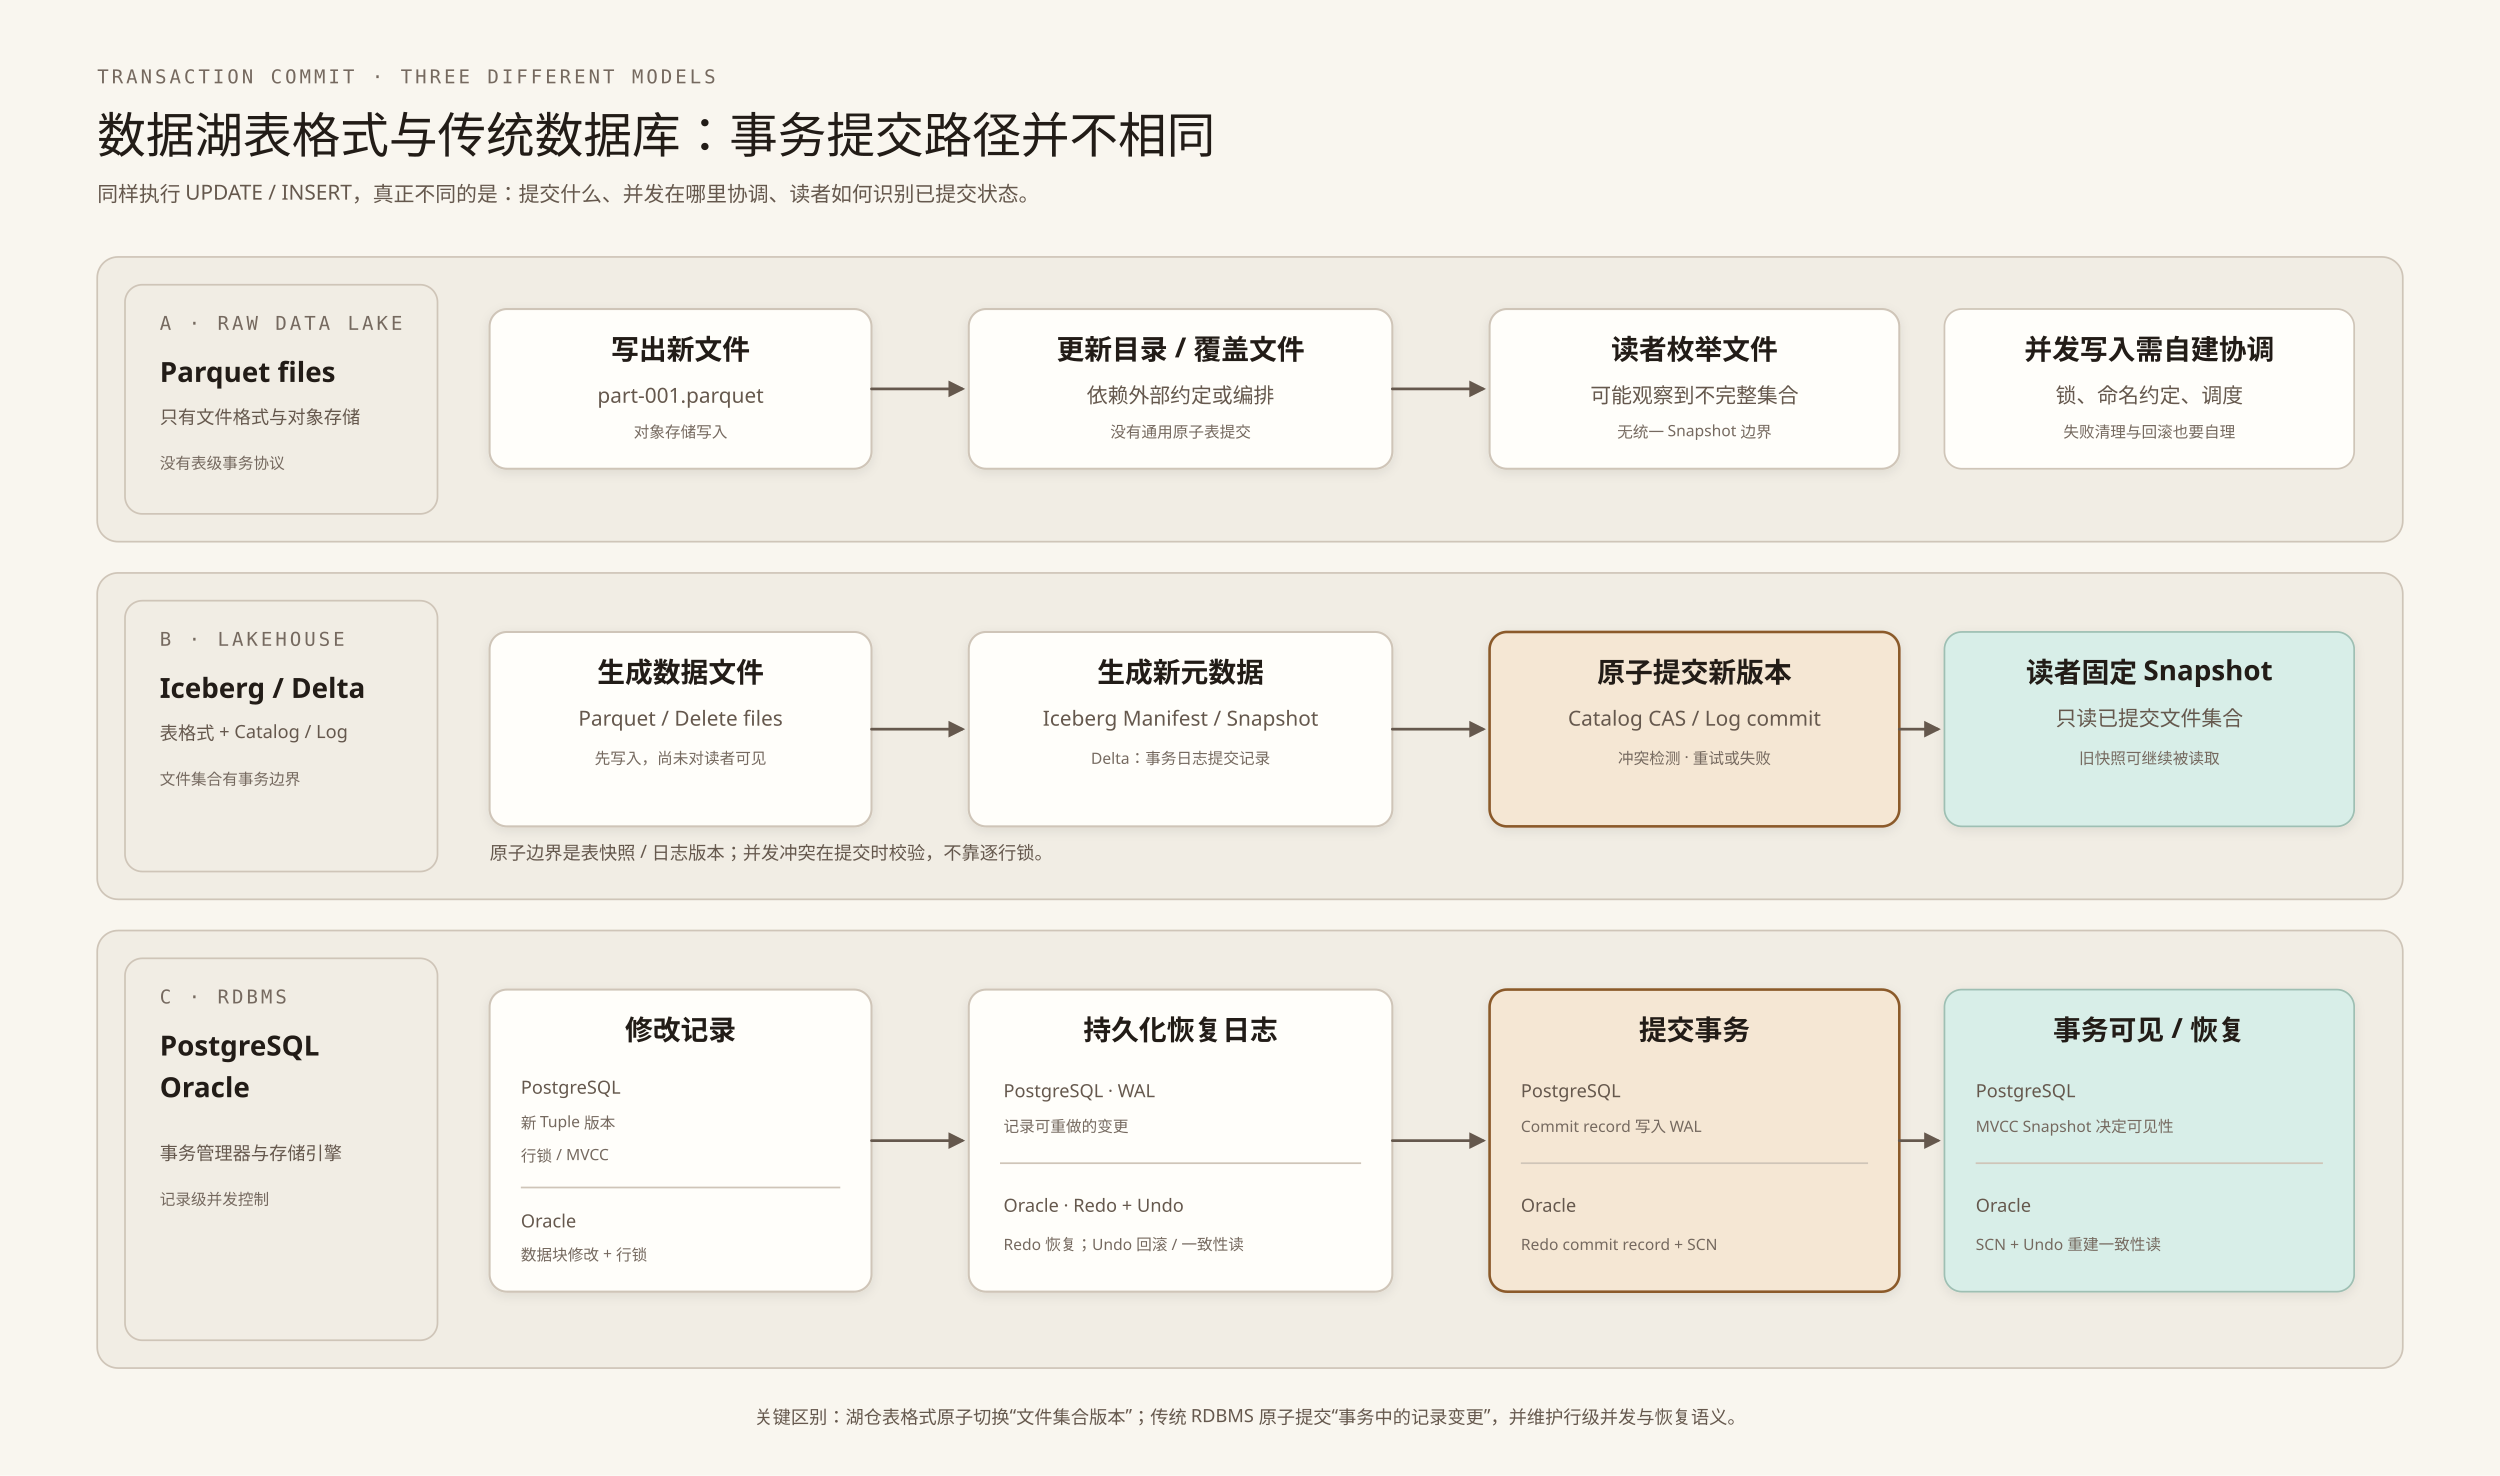
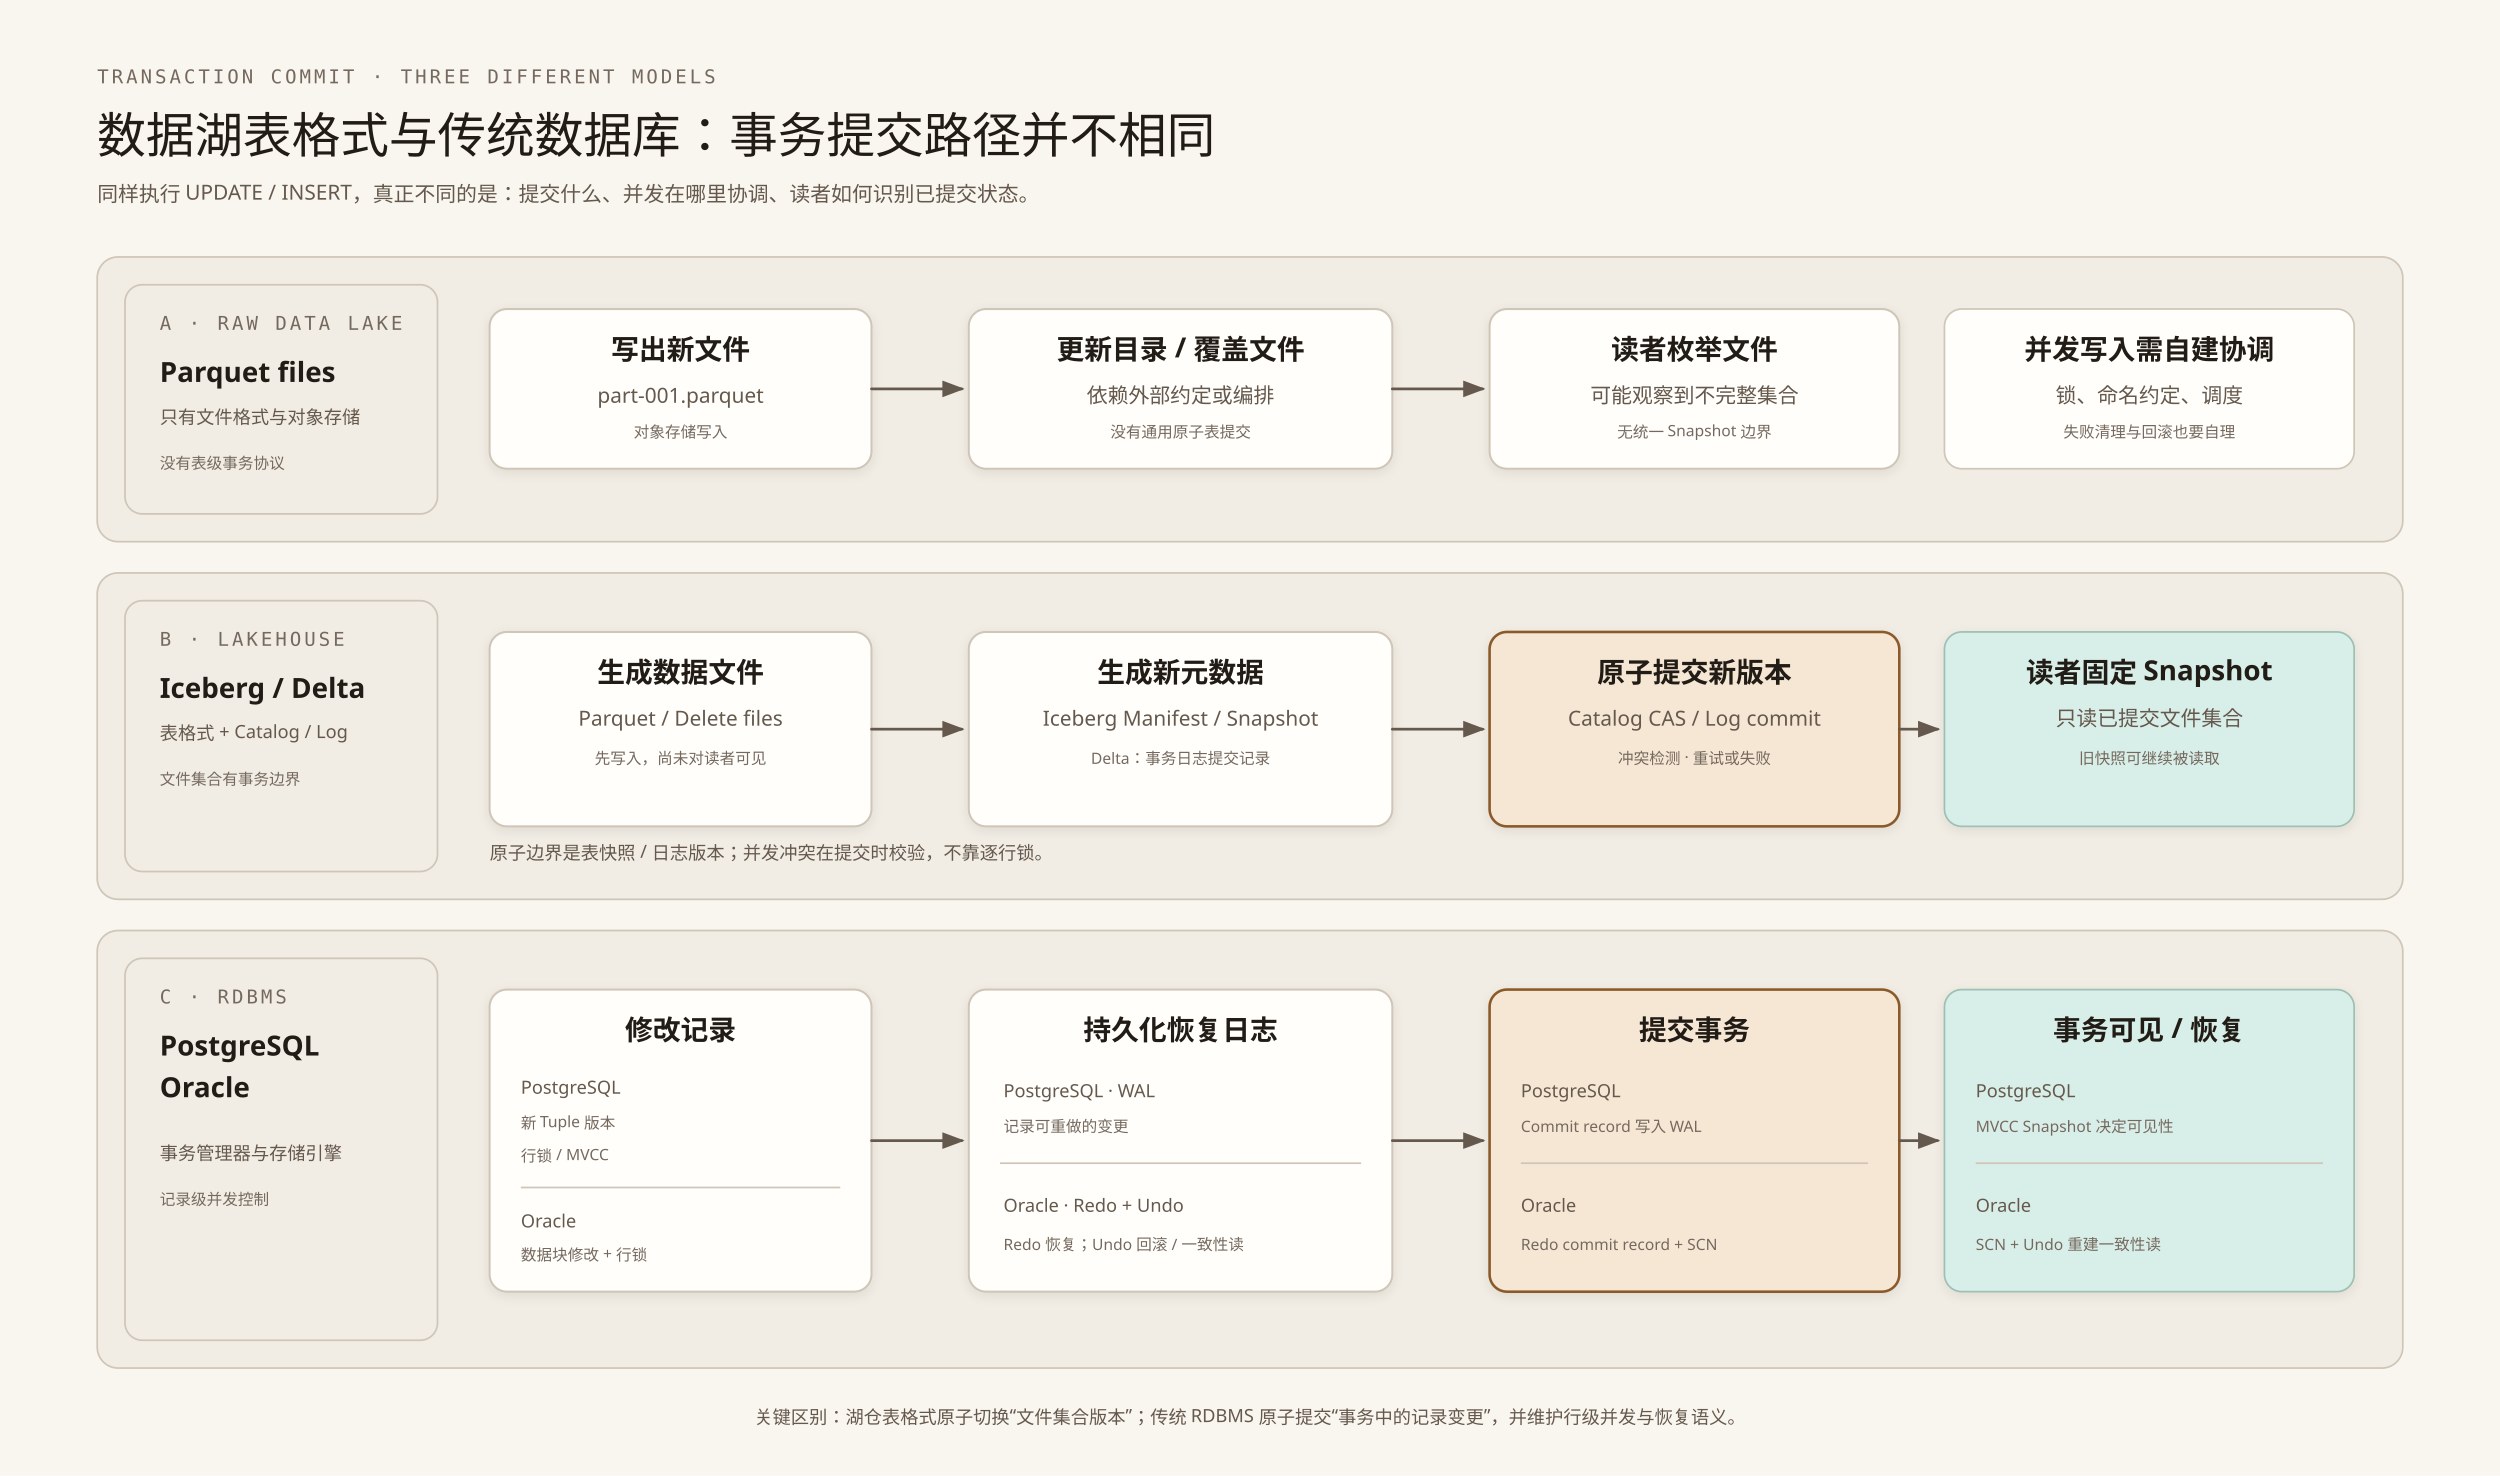
<svg xmlns="http://www.w3.org/2000/svg" width="1440" height="850" viewBox="0 0 1440 850" role="img" aria-labelledby="lakehouse-vs-rdbms-transaction-flow-title lakehouse-vs-rdbms-transaction-flow-desc">
  <defs>
-     <marker id="arr" viewBox="0 0 10 10" refX="8" refY="5" markerWidth="6" markerHeight="6" orient="auto">
-       <path d="M0 0 L10 5 L0 10z" fill="#65584D" />
+     <marker id="arr" viewBox="0 0 8 6" refX="7" refY="3" markerWidth="8" markerHeight="6" orient="auto">
+       <path d="M0 0 L8 3 L0 6z" fill="#65584D" />
+     </marker>
+     <marker id="arr-accent" viewBox="0 0 8 6" refX="7" refY="3" markerWidth="8" markerHeight="6" orient="auto">
+       <path d="M0 0 L8 3 L0 6z" fill="#8B5A2B" />
+     </marker>
+     <marker id="arr-link" viewBox="0 0 8 6" refX="7" refY="3" markerWidth="8" markerHeight="6" orient="auto">
+       <path d="M0 0 L8 3 L0 6z" fill="#8B5A2B" />
    </marker>
    <filter id="shadow" x="-10%" y="-10%" width="120%" height="130%">
      <feDropShadow dx="0" dy="2" stdDeviation="3" flood-color="#221C17" flood-opacity=".08" />
    </filter>
  </defs>
  <rect width="100%" height="100%" fill="#F9F6EF" />
  <style>
text{font-family:'IBM Plex Mono','Noto Sans SC',system-ui,sans-serif;fill:#221C17}
.mono{font-family:'IBM Plex Mono','Noto Sans SC',monospace}
.eyebrow{font-family:'IBM Plex Mono','Noto Sans SC',monospace;font-size:11px;letter-spacing:1.7px;fill:#75695F}
.title{font-size:28px;font-weight:500;letter-spacing:0}
.label{font-size:16px;font-weight:600}
.sub{font-size:12px;fill:#65584D}
.tiny{font-size:10.5px;fill:#65584D}
.micro{font-size:9px;fill:#75695F}
.zone{fill:#F1EDE4;stroke:#CFC5B8;stroke-width:1}
.node{fill:#FFFEFA;stroke:#CFC5B8;stroke-width:1.2}
.focus{fill:#F5E7D4;stroke:#8B5A2B;stroke-width:1.5}
.softblue{fill:#DCE5F4;stroke:#AAB9D0;stroke-width:1}
.softgreen{fill:#D8EEE8;stroke:#9EBFB3;stroke-width:1}
.line{fill:none;stroke:#65584D;stroke-width:1.6;stroke-linecap:round;stroke-linejoin:round;marker-end:url(#arr)}
.dash{fill:none;stroke:#75695F;stroke-width:1.4;stroke-dasharray:5 4;marker-end:url(#arr)}
.divider{stroke:#CFC5B8;stroke-width:1}
</style>
  <text x="56" y="48" class="eyebrow">TRANSACTION COMMIT · THREE DIFFERENT MODELS</text>
  <text x="56" y="88" class="title">数据湖表格式与传统数据库：事务提交路径并不相同</text>
  <text x="56" y="116" class="sub">同样执行 UPDATE / INSERT，真正不同的是：提交什么、并发在哪里协调、读者如何识别已提交状态。</text>
  <rect x="56" y="148" width="1328" height="164" rx="12" class="zone" />
  <rect x="72" y="164" width="180" height="132" rx="10" fill="#F1EDE4" stroke="#CFC5B8" />
  <text x="92" y="190" class="eyebrow">A · RAW DATA LAKE</text>
  <text x="92" y="220" class="label">Parquet files</text>
  <text x="92" y="244" class="tiny">只有文件格式与对象存储</text>
  <text x="92" y="270" class="micro">没有表级事务协议</text>
  <rect x="282" y="178" width="220" height="92" rx="10" class="node" filter="url(#shadow)" />
  <text x="392" y="207" text-anchor="middle" class="label">写出新文件</text>
  <text x="392" y="232" text-anchor="middle" class="sub">part-001.parquet</text>
  <text x="392" y="252" text-anchor="middle" class="micro">对象存储写入</text>
  <path d="M502 224 H554" class="line" />
  <rect x="558" y="178" width="244" height="92" rx="10" class="node" filter="url(#shadow)" />
  <text x="680" y="207" text-anchor="middle" class="label">更新目录 / 覆盖文件</text>
  <text x="680" y="232" text-anchor="middle" class="sub">依赖外部约定或编排</text>
  <text x="680" y="252" text-anchor="middle" class="micro">没有通用原子表提交</text>
  <path d="M802 224 H854" class="line" />
  <rect x="858" y="178" width="236" height="92" rx="10" class="node" filter="url(#shadow)" />
  <text x="976" y="207" text-anchor="middle" class="label">读者枚举文件</text>
  <text x="976" y="232" text-anchor="middle" class="sub">可能观察到不完整集合</text>
  <text x="976" y="252" text-anchor="middle" class="micro">无统一 Snapshot 边界</text>
  <rect x="1120" y="178" width="236" height="92" rx="10" fill="#FFFEFA" stroke="#CFC5B8" />
  <text x="1238" y="207" text-anchor="middle" class="label">并发写入需自建协调</text>
  <text x="1238" y="232" text-anchor="middle" class="sub">锁、命名约定、调度</text>
  <text x="1238" y="252" text-anchor="middle" class="micro">失败清理与回滚也要自理</text>
  <rect x="56" y="330" width="1328" height="188" rx="12" class="zone" />
  <rect x="72" y="346" width="180" height="156" rx="10" fill="#F1EDE4" stroke="#CFC5B8" />
  <text x="92" y="372" class="eyebrow">B · LAKEHOUSE</text>
  <text x="92" y="402" class="label">Iceberg / Delta</text>
  <text x="92" y="426" class="tiny">表格式 + Catalog / Log</text>
  <text x="92" y="452" class="micro">文件集合有事务边界</text>
  <rect x="282" y="364" width="220" height="112" rx="10" class="node" filter="url(#shadow)" />
  <text x="392" y="393" text-anchor="middle" class="label">生成数据文件</text>
  <text x="392" y="418" text-anchor="middle" class="sub">Parquet / Delete files</text>
  <text x="392" y="440" text-anchor="middle" class="micro">先写入，尚未对读者可见</text>
  <path d="M502 420 H554" class="line" />
  <rect x="558" y="364" width="244" height="112" rx="10" class="node" filter="url(#shadow)" />
  <text x="680" y="393" text-anchor="middle" class="label">生成新元数据</text>
  <text x="680" y="418" text-anchor="middle" class="sub">Iceberg Manifest / Snapshot</text>
  <text x="680" y="440" text-anchor="middle" class="micro">Delta：事务日志提交记录</text>
  <path d="M802 420 H854" class="line" />
  <rect x="858" y="364" width="236" height="112" rx="10" class="focus" filter="url(#shadow)" />
  <text x="976" y="393" text-anchor="middle" class="label">原子提交新版本</text>
  <text x="976" y="418" text-anchor="middle" class="sub">Catalog CAS / Log commit</text>
  <text x="976" y="440" text-anchor="middle" class="micro">冲突检测 · 重试或失败</text>
  <path d="M1094 420 H1116" class="line" />
  <rect x="1120" y="364" width="236" height="112" rx="10" class="softgreen" filter="url(#shadow)" />
  <text x="1238" y="393" text-anchor="middle" class="label">读者固定 Snapshot</text>
  <text x="1238" y="418" text-anchor="middle" class="sub">只读已提交文件集合</text>
  <text x="1238" y="440" text-anchor="middle" class="micro">旧快照可继续被读取</text>
  <text x="282" y="495" class="tiny">原子边界是表快照 / 日志版本；并发冲突在提交时校验，不靠逐行锁。</text>
  <rect x="56" y="536" width="1328" height="252" rx="12" class="zone" />
  <rect x="72" y="552" width="180" height="220" rx="10" fill="#F1EDE4" stroke="#CFC5B8" />
  <text x="92" y="578" class="eyebrow">C · RDBMS</text>
  <text x="92" y="608" class="label">PostgreSQL</text>
  <text x="92" y="632" class="label">Oracle</text>
  <text x="92" y="668" class="tiny">事务管理器与存储引擎</text>
  <text x="92" y="694" class="micro">记录级并发控制</text>
  <rect x="282" y="570" width="220" height="174" rx="10" class="node" filter="url(#shadow)" />
  <text x="392" y="599" text-anchor="middle" class="label">修改记录</text>
  <text x="300" y="630" class="tiny">PostgreSQL</text>
  <text x="300" y="650" class="micro">新 Tuple 版本</text>
  <text x="300" y="669" class="micro">行锁 / MVCC</text>
  <line x1="300" y1="684" x2="484" y2="684" class="divider" />
  <text x="300" y="707" class="tiny">Oracle</text>
  <text x="300" y="726" class="micro">数据块修改 + 行锁</text>
  <path d="M502 657 H554" class="line" />
  <rect x="558" y="570" width="244" height="174" rx="10" class="node" filter="url(#shadow)" />
  <text x="680" y="599" text-anchor="middle" class="label">持久化恢复日志</text>
  <text x="578" y="632" class="tiny">PostgreSQL · WAL</text>
  <text x="578" y="652" class="micro">记录可重做的变更</text>
  <line x1="576" y1="670" x2="784" y2="670" class="divider" />
  <text x="578" y="698" class="tiny">Oracle · Redo + Undo</text>
  <text x="578" y="720" class="micro">Redo 恢复；Undo 回滚 / 一致性读</text>
  <path d="M802 657 H854" class="line" />
  <rect x="858" y="570" width="236" height="174" rx="10" class="focus" filter="url(#shadow)" />
  <text x="976" y="599" text-anchor="middle" class="label">提交事务</text>
  <text x="876" y="632" class="tiny">PostgreSQL</text>
  <text x="876" y="652" class="micro">Commit record 写入 WAL</text>
  <line x1="876" y1="670" x2="1076" y2="670" class="divider" />
  <text x="876" y="698" class="tiny">Oracle</text>
  <text x="876" y="720" class="micro">Redo commit record + SCN</text>
  <path d="M1094 657 H1116" class="line" />
  <rect x="1120" y="570" width="236" height="174" rx="10" class="softgreen" filter="url(#shadow)" />
  <text x="1238" y="599" text-anchor="middle" class="label">事务可见 / 恢复</text>
  <text x="1138" y="632" class="tiny">PostgreSQL</text>
  <text x="1138" y="652" class="micro">MVCC Snapshot 决定可见性</text>
  <line x1="1138" y1="670" x2="1338" y2="670" class="divider" />
  <text x="1138" y="698" class="tiny">Oracle</text>
  <text x="1138" y="720" class="micro">SCN + Undo 重建一致性读</text>
  <text x="720" y="820" text-anchor="middle" class="tiny">关键区别：湖仓表格式原子切换“文件集合版本”；传统 RDBMS 原子提交“事务中的记录变更”，并维护行级并发与恢复语义。</text>
</svg>
